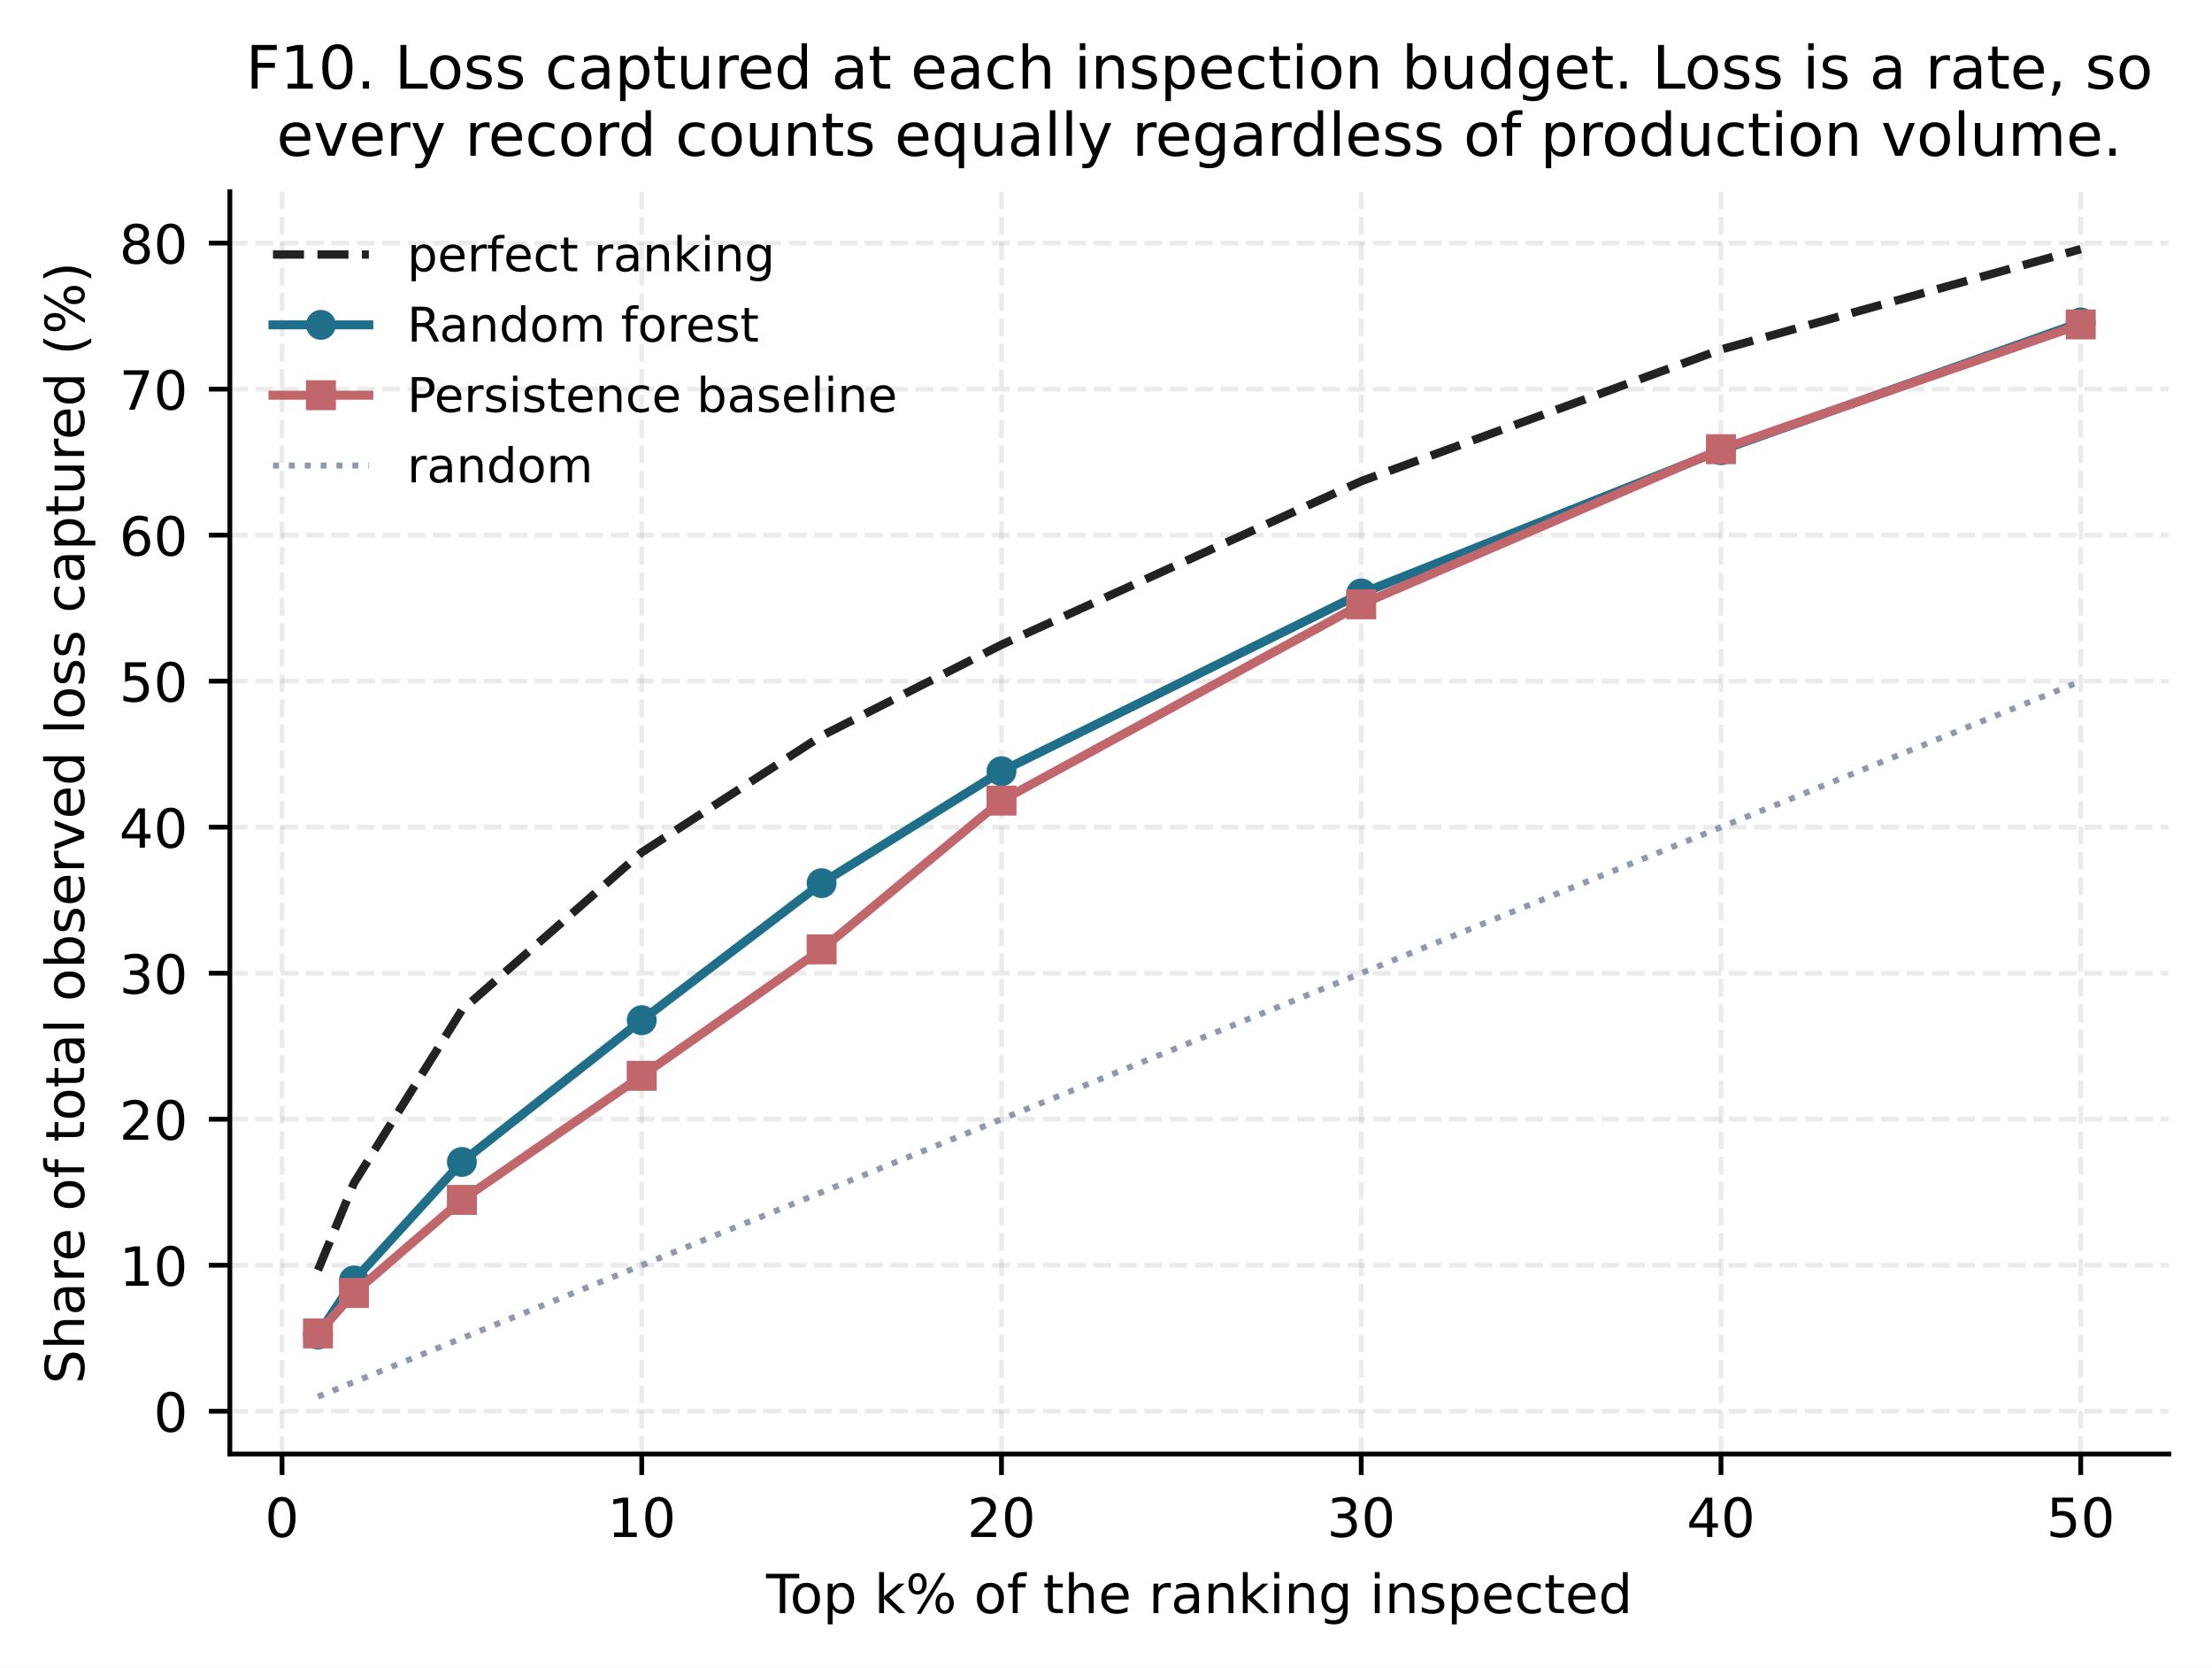
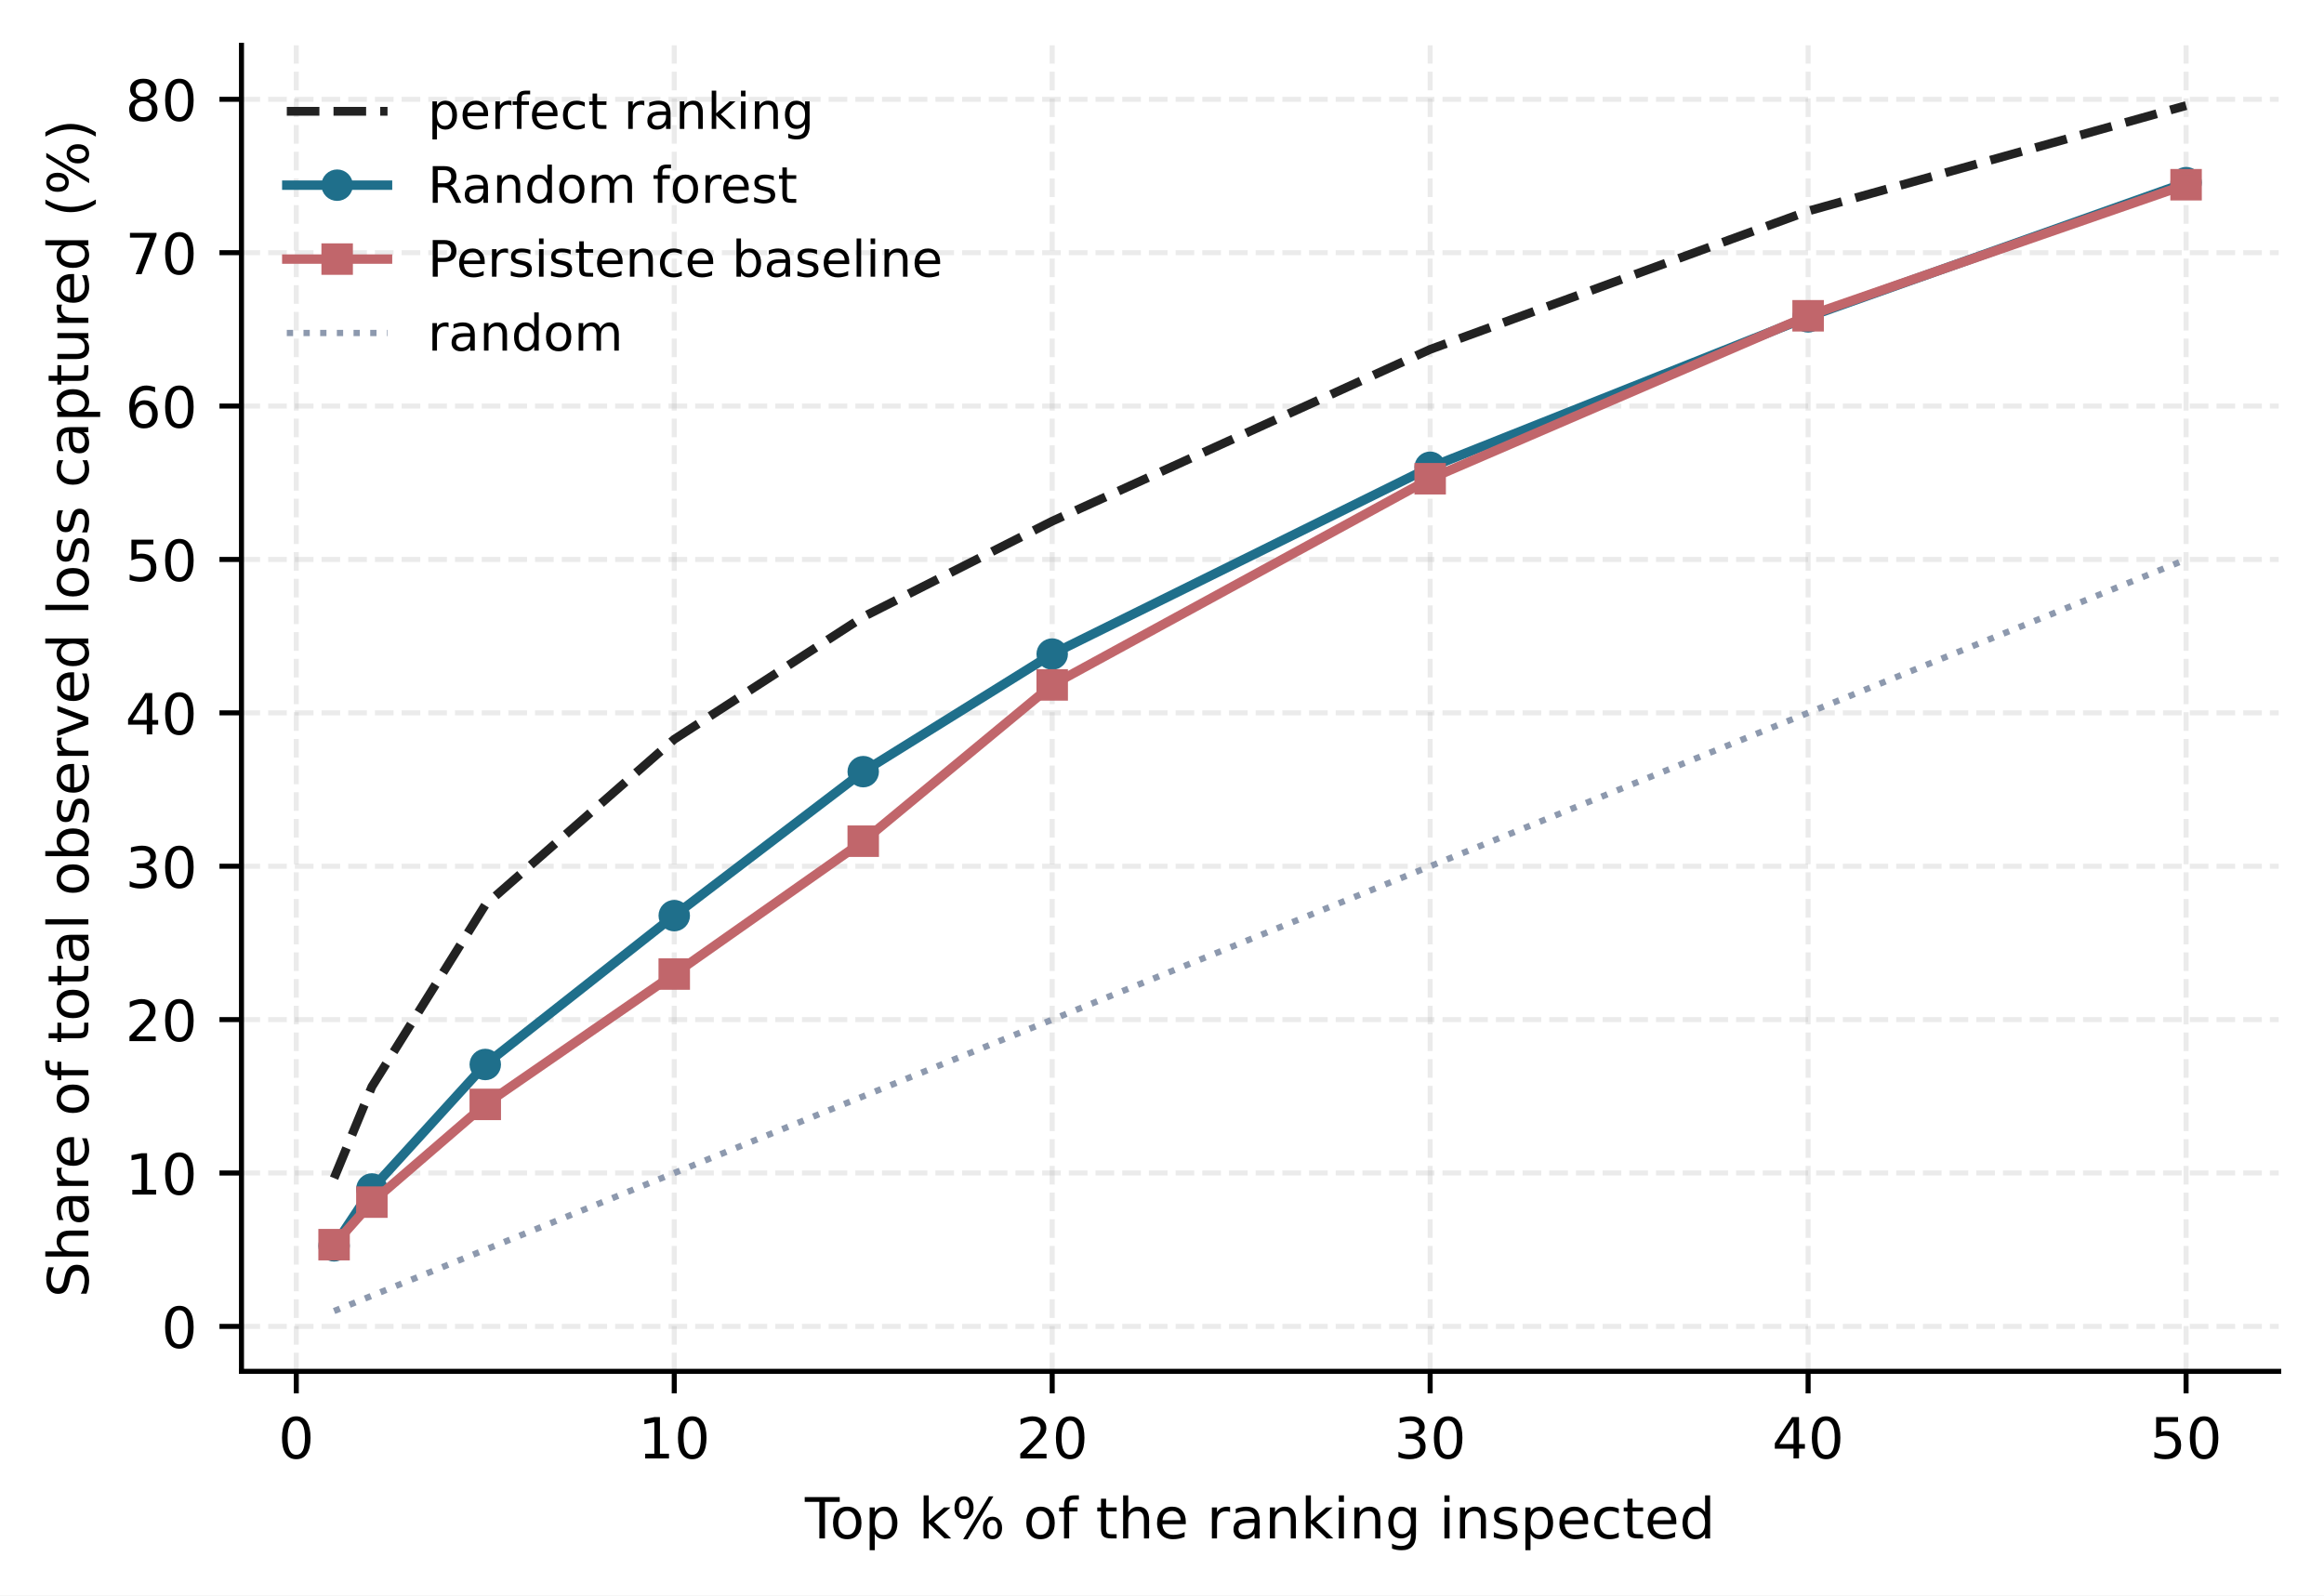
- <svg xmlns="http://www.w3.org/2000/svg" xmlns:xlink="http://www.w3.org/1999/xlink" width="369.203pt" height="278.289pt" viewBox="0 0 369.203 278.289" version="1.1">
+ <svg xmlns="http://www.w3.org/2000/svg" xmlns:xlink="http://www.w3.org/1999/xlink" width="369.203pt" height="253.493pt" viewBox="0 0 369.203 253.493" version="1.1">
  <defs>
    <style type="text/css">*{stroke-linejoin: round; stroke-linecap: butt}</style>
  </defs>
  <g id="figure_1">
    <g id="patch_1">
-       <path d="M 0 278.289  L 369.203 278.289  L 369.203 0  L 0 0  z " style="fill: #ffffff" />
+       <path d="M 0 253.493  L 369.203 253.493  L 369.203 0  L 0 0  z " style="fill: #ffffff" />
    </g>
    <g id="axes_1">
      <g id="patch_2">
-         <path d="M 38.363 242.668  L 362.003 242.668  L 362.003 31.996  L 38.363 31.996  z " style="fill: #ffffff" />
+         <path d="M 38.363 217.872  L 362.003 217.872  L 362.003 7.2  L 38.363 7.2  z " style="fill: #ffffff" />
      </g>
      <g id="matplotlib.axis_1">
        <g id="xtick_1">
          <g id="line2d_1">
-             <path d="M 47.069 242.668  L 47.069 31.996  " clip-path="url(#p9a44bd6ed5)" style="fill: none; stroke-dasharray: 2.96,1.28; stroke-dashoffset: 0; stroke: #b0b0b0; stroke-opacity: 0.25; stroke-width: 0.8" />
+             <path d="M 47.069 217.872  L 47.069 7.2  " clip-path="url(#p854a709d67)" style="fill: none; stroke-dasharray: 2.96,1.28; stroke-dashoffset: 0; stroke: #b0b0b0; stroke-opacity: 0.25; stroke-width: 0.8" />
          </g>
          <g id="line2d_2">
            <defs>
-               <path id="m249a291ce2" d="M 0 0  L 0 3.5  " style="stroke: #000000; stroke-width: 0.8" />
+               <path id="m4a646cb935" d="M 0 0  L 0 3.5  " style="stroke: #000000; stroke-width: 0.8" />
            </defs>
            <g>
-               <use xlink:href="#m249a291ce2" x="47.069" y="242.668" style="stroke: #000000; stroke-width: 0.8" />
+               <use xlink:href="#m4a646cb935" x="47.069" y="217.872" style="stroke: #000000; stroke-width: 0.8" />
            </g>
          </g>
          <g id="text_1">
-             <text style="font: 9px 'DejaVu Sans', 'Bitstream Vera Sans', 'Computer Modern Sans Serif', 'Lucida Grande', 'Verdana', 'Geneva', 'Lucid', 'Arial', 'Helvetica', 'Avant Garde', sans-serif; text-anchor: middle" x="47.069" y="256.507" transform="rotate(-0 47.06927 256.5068)">0</text>
+             <text style="font: 9px 'DejaVu Sans', 'Bitstream Vera Sans', 'Computer Modern Sans Serif', 'Lucida Grande', 'Verdana', 'Geneva', 'Lucid', 'Arial', 'Helvetica', 'Avant Garde', sans-serif; text-anchor: middle" x="47.069" y="231.711" transform="rotate(-0 47.06927 231.7106)">0</text>
          </g>
        </g>
        <g id="xtick_2">
          <g id="line2d_3">
-             <path d="M 107.114 242.668  L 107.114 31.996  " clip-path="url(#p9a44bd6ed5)" style="fill: none; stroke-dasharray: 2.96,1.28; stroke-dashoffset: 0; stroke: #b0b0b0; stroke-opacity: 0.25; stroke-width: 0.8" />
+             <path d="M 107.114 217.872  L 107.114 7.2  " clip-path="url(#p854a709d67)" style="fill: none; stroke-dasharray: 2.96,1.28; stroke-dashoffset: 0; stroke: #b0b0b0; stroke-opacity: 0.25; stroke-width: 0.8" />
          </g>
          <g id="line2d_4">
            <g>
-               <use xlink:href="#m249a291ce2" x="107.114" y="242.668" style="stroke: #000000; stroke-width: 0.8" />
+               <use xlink:href="#m4a646cb935" x="107.114" y="217.872" style="stroke: #000000; stroke-width: 0.8" />
            </g>
          </g>
          <g id="text_2">
-             <text style="font: 9px 'DejaVu Sans', 'Bitstream Vera Sans', 'Computer Modern Sans Serif', 'Lucida Grande', 'Verdana', 'Geneva', 'Lucid', 'Arial', 'Helvetica', 'Avant Garde', sans-serif; text-anchor: middle" x="107.114" y="256.507" transform="rotate(-0 107.1138 256.5068)">10</text>
+             <text style="font: 9px 'DejaVu Sans', 'Bitstream Vera Sans', 'Computer Modern Sans Serif', 'Lucida Grande', 'Verdana', 'Geneva', 'Lucid', 'Arial', 'Helvetica', 'Avant Garde', sans-serif; text-anchor: middle" x="107.114" y="231.711" transform="rotate(-0 107.1138 231.7106)">10</text>
          </g>
        </g>
        <g id="xtick_3">
          <g id="line2d_5">
-             <path d="M 167.158 242.668  L 167.158 31.996  " clip-path="url(#p9a44bd6ed5)" style="fill: none; stroke-dasharray: 2.96,1.28; stroke-dashoffset: 0; stroke: #b0b0b0; stroke-opacity: 0.25; stroke-width: 0.8" />
+             <path d="M 167.158 217.872  L 167.158 7.2  " clip-path="url(#p854a709d67)" style="fill: none; stroke-dasharray: 2.96,1.28; stroke-dashoffset: 0; stroke: #b0b0b0; stroke-opacity: 0.25; stroke-width: 0.8" />
          </g>
          <g id="line2d_6">
            <g>
-               <use xlink:href="#m249a291ce2" x="167.158" y="242.668" style="stroke: #000000; stroke-width: 0.8" />
+               <use xlink:href="#m4a646cb935" x="167.158" y="217.872" style="stroke: #000000; stroke-width: 0.8" />
            </g>
          </g>
          <g id="text_3">
-             <text style="font: 9px 'DejaVu Sans', 'Bitstream Vera Sans', 'Computer Modern Sans Serif', 'Lucida Grande', 'Verdana', 'Geneva', 'Lucid', 'Arial', 'Helvetica', 'Avant Garde', sans-serif; text-anchor: middle" x="167.158" y="256.507" transform="rotate(-0 167.1583 256.5068)">20</text>
+             <text style="font: 9px 'DejaVu Sans', 'Bitstream Vera Sans', 'Computer Modern Sans Serif', 'Lucida Grande', 'Verdana', 'Geneva', 'Lucid', 'Arial', 'Helvetica', 'Avant Garde', sans-serif; text-anchor: middle" x="167.158" y="231.711" transform="rotate(-0 167.1583 231.7106)">20</text>
          </g>
        </g>
        <g id="xtick_4">
          <g id="line2d_7">
-             <path d="M 227.203 242.668  L 227.203 31.996  " clip-path="url(#p9a44bd6ed5)" style="fill: none; stroke-dasharray: 2.96,1.28; stroke-dashoffset: 0; stroke: #b0b0b0; stroke-opacity: 0.25; stroke-width: 0.8" />
+             <path d="M 227.203 217.872  L 227.203 7.2  " clip-path="url(#p854a709d67)" style="fill: none; stroke-dasharray: 2.96,1.28; stroke-dashoffset: 0; stroke: #b0b0b0; stroke-opacity: 0.25; stroke-width: 0.8" />
          </g>
          <g id="line2d_8">
            <g>
-               <use xlink:href="#m249a291ce2" x="227.203" y="242.668" style="stroke: #000000; stroke-width: 0.8" />
+               <use xlink:href="#m4a646cb935" x="227.203" y="217.872" style="stroke: #000000; stroke-width: 0.8" />
            </g>
          </g>
          <g id="text_4">
-             <text style="font: 9px 'DejaVu Sans', 'Bitstream Vera Sans', 'Computer Modern Sans Serif', 'Lucida Grande', 'Verdana', 'Geneva', 'Lucid', 'Arial', 'Helvetica', 'Avant Garde', sans-serif; text-anchor: middle" x="227.203" y="256.507" transform="rotate(-0 227.2029 256.5068)">30</text>
+             <text style="font: 9px 'DejaVu Sans', 'Bitstream Vera Sans', 'Computer Modern Sans Serif', 'Lucida Grande', 'Verdana', 'Geneva', 'Lucid', 'Arial', 'Helvetica', 'Avant Garde', sans-serif; text-anchor: middle" x="227.203" y="231.711" transform="rotate(-0 227.2029 231.7106)">30</text>
          </g>
        </g>
        <g id="xtick_5">
          <g id="line2d_9">
-             <path d="M 287.247 242.668  L 287.247 31.996  " clip-path="url(#p9a44bd6ed5)" style="fill: none; stroke-dasharray: 2.96,1.28; stroke-dashoffset: 0; stroke: #b0b0b0; stroke-opacity: 0.25; stroke-width: 0.8" />
+             <path d="M 287.247 217.872  L 287.247 7.2  " clip-path="url(#p854a709d67)" style="fill: none; stroke-dasharray: 2.96,1.28; stroke-dashoffset: 0; stroke: #b0b0b0; stroke-opacity: 0.25; stroke-width: 0.8" />
          </g>
          <g id="line2d_10">
            <g>
-               <use xlink:href="#m249a291ce2" x="287.247" y="242.668" style="stroke: #000000; stroke-width: 0.8" />
+               <use xlink:href="#m4a646cb935" x="287.247" y="217.872" style="stroke: #000000; stroke-width: 0.8" />
            </g>
          </g>
          <g id="text_5">
-             <text style="font: 9px 'DejaVu Sans', 'Bitstream Vera Sans', 'Computer Modern Sans Serif', 'Lucida Grande', 'Verdana', 'Geneva', 'Lucid', 'Arial', 'Helvetica', 'Avant Garde', sans-serif; text-anchor: middle" x="287.247" y="256.507" transform="rotate(-0 287.2474 256.5068)">40</text>
+             <text style="font: 9px 'DejaVu Sans', 'Bitstream Vera Sans', 'Computer Modern Sans Serif', 'Lucida Grande', 'Verdana', 'Geneva', 'Lucid', 'Arial', 'Helvetica', 'Avant Garde', sans-serif; text-anchor: middle" x="287.247" y="231.711" transform="rotate(-0 287.2474 231.7106)">40</text>
          </g>
        </g>
        <g id="xtick_6">
          <g id="line2d_11">
-             <path d="M 347.292 242.668  L 347.292 31.996  " clip-path="url(#p9a44bd6ed5)" style="fill: none; stroke-dasharray: 2.96,1.28; stroke-dashoffset: 0; stroke: #b0b0b0; stroke-opacity: 0.25; stroke-width: 0.8" />
+             <path d="M 347.292 217.872  L 347.292 7.2  " clip-path="url(#p854a709d67)" style="fill: none; stroke-dasharray: 2.96,1.28; stroke-dashoffset: 0; stroke: #b0b0b0; stroke-opacity: 0.25; stroke-width: 0.8" />
          </g>
          <g id="line2d_12">
            <g>
-               <use xlink:href="#m249a291ce2" x="347.292" y="242.668" style="stroke: #000000; stroke-width: 0.8" />
+               <use xlink:href="#m4a646cb935" x="347.292" y="217.872" style="stroke: #000000; stroke-width: 0.8" />
            </g>
          </g>
          <g id="text_6">
-             <text style="font: 9px 'DejaVu Sans', 'Bitstream Vera Sans', 'Computer Modern Sans Serif', 'Lucida Grande', 'Verdana', 'Geneva', 'Lucid', 'Arial', 'Helvetica', 'Avant Garde', sans-serif; text-anchor: middle" x="347.292" y="256.507" transform="rotate(-0 347.2919 256.5068)">50</text>
+             <text style="font: 9px 'DejaVu Sans', 'Bitstream Vera Sans', 'Computer Modern Sans Serif', 'Lucida Grande', 'Verdana', 'Geneva', 'Lucid', 'Arial', 'Helvetica', 'Avant Garde', sans-serif; text-anchor: middle" x="347.292" y="231.711" transform="rotate(-0 347.2919 231.7106)">50</text>
          </g>
        </g>
        <g id="text_7">
-           <text style="font: 9px 'DejaVu Sans', 'Bitstream Vera Sans', 'Computer Modern Sans Serif', 'Lucida Grande', 'Verdana', 'Geneva', 'Lucid', 'Arial', 'Helvetica', 'Avant Garde', sans-serif; text-anchor: middle" x="200.183" y="269.217" transform="rotate(-0 200.1828 269.2172)">Top k% of the ranking inspected</text>
+           <text style="font: 9px 'DejaVu Sans', 'Bitstream Vera Sans', 'Computer Modern Sans Serif', 'Lucida Grande', 'Verdana', 'Geneva', 'Lucid', 'Arial', 'Helvetica', 'Avant Garde', sans-serif; text-anchor: middle" x="200.183" y="244.421" transform="rotate(-0 200.1828 244.4209)">Top k% of the ranking inspected</text>
        </g>
      </g>
      <g id="matplotlib.axis_2">
        <g id="ytick_1">
          <g id="line2d_13">
-             <path d="M 38.363 235.529  L 362.003 235.529  " clip-path="url(#p9a44bd6ed5)" style="fill: none; stroke-dasharray: 2.96,1.28; stroke-dashoffset: 0; stroke: #b0b0b0; stroke-opacity: 0.25; stroke-width: 0.8" />
+             <path d="M 38.363 210.733  L 362.003 210.733  " clip-path="url(#p854a709d67)" style="fill: none; stroke-dasharray: 2.96,1.28; stroke-dashoffset: 0; stroke: #b0b0b0; stroke-opacity: 0.25; stroke-width: 0.8" />
          </g>
          <g id="line2d_14">
            <defs>
-               <path id="me1292067c4" d="M 0 0  L -3.5 0  " style="stroke: #000000; stroke-width: 0.8" />
+               <path id="m83c215c038" d="M 0 0  L -3.5 0  " style="stroke: #000000; stroke-width: 0.8" />
            </defs>
            <g>
-               <use xlink:href="#me1292067c4" x="38.363" y="235.529" style="stroke: #000000; stroke-width: 0.8" />
+               <use xlink:href="#m83c215c038" x="38.363" y="210.733" style="stroke: #000000; stroke-width: 0.8" />
            </g>
          </g>
          <g id="text_8">
-             <text style="font: 9px 'DejaVu Sans', 'Bitstream Vera Sans', 'Computer Modern Sans Serif', 'Lucida Grande', 'Verdana', 'Geneva', 'Lucid', 'Arial', 'Helvetica', 'Avant Garde', sans-serif; text-anchor: end" x="31.363" y="238.948" transform="rotate(-0 31.36281 238.9485)">0</text>
+             <text style="font: 9px 'DejaVu Sans', 'Bitstream Vera Sans', 'Computer Modern Sans Serif', 'Lucida Grande', 'Verdana', 'Geneva', 'Lucid', 'Arial', 'Helvetica', 'Avant Garde', sans-serif; text-anchor: end" x="31.363" y="214.152" transform="rotate(-0 31.36281 214.1522)">0</text>
          </g>
        </g>
        <g id="ytick_2">
          <g id="line2d_15">
-             <path d="M 38.363 211.16  L 362.003 211.16  " clip-path="url(#p9a44bd6ed5)" style="fill: none; stroke-dasharray: 2.96,1.28; stroke-dashoffset: 0; stroke: #b0b0b0; stroke-opacity: 0.25; stroke-width: 0.8" />
+             <path d="M 38.363 186.363  L 362.003 186.363  " clip-path="url(#p854a709d67)" style="fill: none; stroke-dasharray: 2.96,1.28; stroke-dashoffset: 0; stroke: #b0b0b0; stroke-opacity: 0.25; stroke-width: 0.8" />
          </g>
          <g id="line2d_16">
            <g>
-               <use xlink:href="#me1292067c4" x="38.363" y="211.16" style="stroke: #000000; stroke-width: 0.8" />
+               <use xlink:href="#m83c215c038" x="38.363" y="186.363" style="stroke: #000000; stroke-width: 0.8" />
            </g>
          </g>
          <g id="text_9">
-             <text style="font: 9px 'DejaVu Sans', 'Bitstream Vera Sans', 'Computer Modern Sans Serif', 'Lucida Grande', 'Verdana', 'Geneva', 'Lucid', 'Arial', 'Helvetica', 'Avant Garde', sans-serif; text-anchor: end" x="31.363" y="214.579" transform="rotate(-0 31.36281 214.579)">10</text>
+             <text style="font: 9px 'DejaVu Sans', 'Bitstream Vera Sans', 'Computer Modern Sans Serif', 'Lucida Grande', 'Verdana', 'Geneva', 'Lucid', 'Arial', 'Helvetica', 'Avant Garde', sans-serif; text-anchor: end" x="31.363" y="189.783" transform="rotate(-0 31.36281 189.7827)">10</text>
          </g>
        </g>
        <g id="ytick_3">
          <g id="line2d_17">
-             <path d="M 38.363 186.79  L 362.003 186.79  " clip-path="url(#p9a44bd6ed5)" style="fill: none; stroke-dasharray: 2.96,1.28; stroke-dashoffset: 0; stroke: #b0b0b0; stroke-opacity: 0.25; stroke-width: 0.8" />
+             <path d="M 38.363 161.994  L 362.003 161.994  " clip-path="url(#p854a709d67)" style="fill: none; stroke-dasharray: 2.96,1.28; stroke-dashoffset: 0; stroke: #b0b0b0; stroke-opacity: 0.25; stroke-width: 0.8" />
          </g>
          <g id="line2d_18">
            <g>
-               <use xlink:href="#me1292067c4" x="38.363" y="186.79" style="stroke: #000000; stroke-width: 0.8" />
+               <use xlink:href="#m83c215c038" x="38.363" y="161.994" style="stroke: #000000; stroke-width: 0.8" />
            </g>
          </g>
          <g id="text_10">
-             <text style="font: 9px 'DejaVu Sans', 'Bitstream Vera Sans', 'Computer Modern Sans Serif', 'Lucida Grande', 'Verdana', 'Geneva', 'Lucid', 'Arial', 'Helvetica', 'Avant Garde', sans-serif; text-anchor: end" x="31.363" y="190.209" transform="rotate(-0 31.36281 190.2095)">20</text>
+             <text style="font: 9px 'DejaVu Sans', 'Bitstream Vera Sans', 'Computer Modern Sans Serif', 'Lucida Grande', 'Verdana', 'Geneva', 'Lucid', 'Arial', 'Helvetica', 'Avant Garde', sans-serif; text-anchor: end" x="31.363" y="165.413" transform="rotate(-0 31.36281 165.4132)">20</text>
          </g>
        </g>
        <g id="ytick_4">
          <g id="line2d_19">
-             <path d="M 38.363 162.421  L 362.003 162.421  " clip-path="url(#p9a44bd6ed5)" style="fill: none; stroke-dasharray: 2.96,1.28; stroke-dashoffset: 0; stroke: #b0b0b0; stroke-opacity: 0.25; stroke-width: 0.8" />
+             <path d="M 38.363 137.624  L 362.003 137.624  " clip-path="url(#p854a709d67)" style="fill: none; stroke-dasharray: 2.96,1.28; stroke-dashoffset: 0; stroke: #b0b0b0; stroke-opacity: 0.25; stroke-width: 0.8" />
          </g>
          <g id="line2d_20">
            <g>
-               <use xlink:href="#me1292067c4" x="38.363" y="162.421" style="stroke: #000000; stroke-width: 0.8" />
+               <use xlink:href="#m83c215c038" x="38.363" y="137.624" style="stroke: #000000; stroke-width: 0.8" />
            </g>
          </g>
          <g id="text_11">
-             <text style="font: 9px 'DejaVu Sans', 'Bitstream Vera Sans', 'Computer Modern Sans Serif', 'Lucida Grande', 'Verdana', 'Geneva', 'Lucid', 'Arial', 'Helvetica', 'Avant Garde', sans-serif; text-anchor: end" x="31.363" y="165.84" transform="rotate(-0 31.36281 165.84)">30</text>
+             <text style="font: 9px 'DejaVu Sans', 'Bitstream Vera Sans', 'Computer Modern Sans Serif', 'Lucida Grande', 'Verdana', 'Geneva', 'Lucid', 'Arial', 'Helvetica', 'Avant Garde', sans-serif; text-anchor: end" x="31.363" y="141.044" transform="rotate(-0 31.36281 141.0437)">30</text>
          </g>
        </g>
        <g id="ytick_5">
          <g id="line2d_21">
-             <path d="M 38.363 138.051  L 362.003 138.051  " clip-path="url(#p9a44bd6ed5)" style="fill: none; stroke-dasharray: 2.96,1.28; stroke-dashoffset: 0; stroke: #b0b0b0; stroke-opacity: 0.25; stroke-width: 0.8" />
+             <path d="M 38.363 113.255  L 362.003 113.255  " clip-path="url(#p854a709d67)" style="fill: none; stroke-dasharray: 2.96,1.28; stroke-dashoffset: 0; stroke: #b0b0b0; stroke-opacity: 0.25; stroke-width: 0.8" />
          </g>
          <g id="line2d_22">
            <g>
-               <use xlink:href="#me1292067c4" x="38.363" y="138.051" style="stroke: #000000; stroke-width: 0.8" />
+               <use xlink:href="#m83c215c038" x="38.363" y="113.255" style="stroke: #000000; stroke-width: 0.8" />
            </g>
          </g>
          <g id="text_12">
-             <text style="font: 9px 'DejaVu Sans', 'Bitstream Vera Sans', 'Computer Modern Sans Serif', 'Lucida Grande', 'Verdana', 'Geneva', 'Lucid', 'Arial', 'Helvetica', 'Avant Garde', sans-serif; text-anchor: end" x="31.363" y="141.47" transform="rotate(-0 31.36281 141.4704)">40</text>
+             <text style="font: 9px 'DejaVu Sans', 'Bitstream Vera Sans', 'Computer Modern Sans Serif', 'Lucida Grande', 'Verdana', 'Geneva', 'Lucid', 'Arial', 'Helvetica', 'Avant Garde', sans-serif; text-anchor: end" x="31.363" y="116.674" transform="rotate(-0 31.36281 116.6742)">40</text>
          </g>
        </g>
        <g id="ytick_6">
          <g id="line2d_23">
-             <path d="M 38.363 113.682  L 362.003 113.682  " clip-path="url(#p9a44bd6ed5)" style="fill: none; stroke-dasharray: 2.96,1.28; stroke-dashoffset: 0; stroke: #b0b0b0; stroke-opacity: 0.25; stroke-width: 0.8" />
+             <path d="M 38.363 88.885  L 362.003 88.885  " clip-path="url(#p854a709d67)" style="fill: none; stroke-dasharray: 2.96,1.28; stroke-dashoffset: 0; stroke: #b0b0b0; stroke-opacity: 0.25; stroke-width: 0.8" />
          </g>
          <g id="line2d_24">
            <g>
-               <use xlink:href="#me1292067c4" x="38.363" y="113.682" style="stroke: #000000; stroke-width: 0.8" />
+               <use xlink:href="#m83c215c038" x="38.363" y="88.885" style="stroke: #000000; stroke-width: 0.8" />
            </g>
          </g>
          <g id="text_13">
-             <text style="font: 9px 'DejaVu Sans', 'Bitstream Vera Sans', 'Computer Modern Sans Serif', 'Lucida Grande', 'Verdana', 'Geneva', 'Lucid', 'Arial', 'Helvetica', 'Avant Garde', sans-serif; text-anchor: end" x="31.363" y="117.101" transform="rotate(-0 31.36281 117.1009)">50</text>
+             <text style="font: 9px 'DejaVu Sans', 'Bitstream Vera Sans', 'Computer Modern Sans Serif', 'Lucida Grande', 'Verdana', 'Geneva', 'Lucid', 'Arial', 'Helvetica', 'Avant Garde', sans-serif; text-anchor: end" x="31.363" y="92.305" transform="rotate(-0 31.36281 92.30469)">50</text>
          </g>
        </g>
        <g id="ytick_7">
          <g id="line2d_25">
-             <path d="M 38.363 89.312  L 362.003 89.312  " clip-path="url(#p9a44bd6ed5)" style="fill: none; stroke-dasharray: 2.96,1.28; stroke-dashoffset: 0; stroke: #b0b0b0; stroke-opacity: 0.25; stroke-width: 0.8" />
+             <path d="M 38.363 64.516  L 362.003 64.516  " clip-path="url(#p854a709d67)" style="fill: none; stroke-dasharray: 2.96,1.28; stroke-dashoffset: 0; stroke: #b0b0b0; stroke-opacity: 0.25; stroke-width: 0.8" />
          </g>
          <g id="line2d_26">
            <g>
-               <use xlink:href="#me1292067c4" x="38.363" y="89.312" style="stroke: #000000; stroke-width: 0.8" />
+               <use xlink:href="#m83c215c038" x="38.363" y="64.516" style="stroke: #000000; stroke-width: 0.8" />
            </g>
          </g>
          <g id="text_14">
-             <text style="font: 9px 'DejaVu Sans', 'Bitstream Vera Sans', 'Computer Modern Sans Serif', 'Lucida Grande', 'Verdana', 'Geneva', 'Lucid', 'Arial', 'Helvetica', 'Avant Garde', sans-serif; text-anchor: end" x="31.363" y="92.731" transform="rotate(-0 31.36281 92.73142)">60</text>
+             <text style="font: 9px 'DejaVu Sans', 'Bitstream Vera Sans', 'Computer Modern Sans Serif', 'Lucida Grande', 'Verdana', 'Geneva', 'Lucid', 'Arial', 'Helvetica', 'Avant Garde', sans-serif; text-anchor: end" x="31.363" y="67.935" transform="rotate(-0 31.36281 67.93517)">60</text>
          </g>
        </g>
        <g id="ytick_8">
          <g id="line2d_27">
-             <path d="M 38.363 64.943  L 362.003 64.943  " clip-path="url(#p9a44bd6ed5)" style="fill: none; stroke-dasharray: 2.96,1.28; stroke-dashoffset: 0; stroke: #b0b0b0; stroke-opacity: 0.25; stroke-width: 0.8" />
+             <path d="M 38.363 40.146  L 362.003 40.146  " clip-path="url(#p854a709d67)" style="fill: none; stroke-dasharray: 2.96,1.28; stroke-dashoffset: 0; stroke: #b0b0b0; stroke-opacity: 0.25; stroke-width: 0.8" />
          </g>
          <g id="line2d_28">
            <g>
-               <use xlink:href="#me1292067c4" x="38.363" y="64.943" style="stroke: #000000; stroke-width: 0.8" />
+               <use xlink:href="#m83c215c038" x="38.363" y="40.146" style="stroke: #000000; stroke-width: 0.8" />
            </g>
          </g>
          <g id="text_15">
-             <text style="font: 9px 'DejaVu Sans', 'Bitstream Vera Sans', 'Computer Modern Sans Serif', 'Lucida Grande', 'Verdana', 'Geneva', 'Lucid', 'Arial', 'Helvetica', 'Avant Garde', sans-serif; text-anchor: end" x="31.363" y="68.362" transform="rotate(-0 31.36281 68.36191)">70</text>
+             <text style="font: 9px 'DejaVu Sans', 'Bitstream Vera Sans', 'Computer Modern Sans Serif', 'Lucida Grande', 'Verdana', 'Geneva', 'Lucid', 'Arial', 'Helvetica', 'Avant Garde', sans-serif; text-anchor: end" x="31.363" y="43.566" transform="rotate(-0 31.36281 43.56566)">70</text>
          </g>
        </g>
        <g id="ytick_9">
          <g id="line2d_29">
-             <path d="M 38.363 40.573  L 362.003 40.573  " clip-path="url(#p9a44bd6ed5)" style="fill: none; stroke-dasharray: 2.96,1.28; stroke-dashoffset: 0; stroke: #b0b0b0; stroke-opacity: 0.25; stroke-width: 0.8" />
+             <path d="M 38.363 15.777  L 362.003 15.777  " clip-path="url(#p854a709d67)" style="fill: none; stroke-dasharray: 2.96,1.28; stroke-dashoffset: 0; stroke: #b0b0b0; stroke-opacity: 0.25; stroke-width: 0.8" />
          </g>
          <g id="line2d_30">
            <g>
-               <use xlink:href="#me1292067c4" x="38.363" y="40.573" style="stroke: #000000; stroke-width: 0.8" />
+               <use xlink:href="#m83c215c038" x="38.363" y="15.777" style="stroke: #000000; stroke-width: 0.8" />
            </g>
          </g>
          <g id="text_16">
-             <text style="font: 9px 'DejaVu Sans', 'Bitstream Vera Sans', 'Computer Modern Sans Serif', 'Lucida Grande', 'Verdana', 'Geneva', 'Lucid', 'Arial', 'Helvetica', 'Avant Garde', sans-serif; text-anchor: end" x="31.363" y="43.992" transform="rotate(-0 31.36281 43.9924)">80</text>
+             <text style="font: 9px 'DejaVu Sans', 'Bitstream Vera Sans', 'Computer Modern Sans Serif', 'Lucida Grande', 'Verdana', 'Geneva', 'Lucid', 'Arial', 'Helvetica', 'Avant Garde', sans-serif; text-anchor: end" x="31.363" y="19.196" transform="rotate(-0 31.36281 19.19615)">80</text>
          </g>
        </g>
        <g id="text_17">
-           <text style="font: 9px 'DejaVu Sans', 'Bitstream Vera Sans', 'Computer Modern Sans Serif', 'Lucida Grande', 'Verdana', 'Geneva', 'Lucid', 'Arial', 'Helvetica', 'Avant Garde', sans-serif; text-anchor: middle" x="14.039" y="137.332" transform="rotate(-90 14.03859 137.3322)">Share of total observed loss captured (%)</text>
+           <text style="font: 9px 'DejaVu Sans', 'Bitstream Vera Sans', 'Computer Modern Sans Serif', 'Lucida Grande', 'Verdana', 'Geneva', 'Lucid', 'Arial', 'Helvetica', 'Avant Garde', sans-serif; text-anchor: middle" x="14.039" y="112.536" transform="rotate(-90 14.03859 112.536)">Share of total observed loss captured (%)</text>
        </g>
      </g>
      <g id="line2d_31">
-         <path d="M 53.074 211.979  L 59.078 197.445  L 77.092 168.572  L 107.114 142.252  L 137.136 122.806  L 167.158 107.601  L 227.203 80.308  L 287.247 58.329  L 347.292 41.572  " clip-path="url(#p9a44bd6ed5)" style="fill: none; stroke-dasharray: 5.18,2.24; stroke-dashoffset: 0; stroke: #222222; stroke-width: 1.4" />
+         <path d="M 53.074 187.182  L 59.078 172.648  L 77.092 143.775  L 107.114 117.456  L 137.136 98.009  L 167.158 82.805  L 227.203 55.511  L 287.247 33.532  L 347.292 16.776  " clip-path="url(#p854a709d67)" style="fill: none; stroke-dasharray: 5.18,2.24; stroke-dashoffset: 0; stroke: #222222; stroke-width: 1.4" />
      </g>
      <g id="line2d_32">
-         <path d="M 53.074 222.733  L 59.078 213.692  L 77.092 193.921  L 107.114 170.27  L 137.136 147.394  L 167.158 128.713  L 227.203 99.036  L 287.247 75.141  L 347.292 53.815  " clip-path="url(#p9a44bd6ed5)" style="fill: none; stroke: #1f6f8b; stroke-width: 1.5; stroke-linecap: square" />
+         <path d="M 53.074 197.937  L 59.078 188.895  L 77.092 169.124  L 107.114 145.474  L 137.136 122.598  L 167.158 103.917  L 227.203 74.239  L 287.247 50.345  L 347.292 29.019  " clip-path="url(#p854a709d67)" style="fill: none; stroke: #1f6f8b; stroke-width: 1.5; stroke-linecap: square" />
        <defs>
-           <path id="mdf3441f916" d="M 0 2  C 0.53 2 1.039 1.789 1.414 1.414  C 1.789 1.039 2 0.53 2 0  C 2 -0.53 1.789 -1.039 1.414 -1.414  C 1.039 -1.789 0.53 -2 0 -2  C -0.53 -2 -1.039 -1.789 -1.414 -1.414  C -1.789 -1.039 -2 -0.53 -2 0  C -2 0.53 -1.789 1.039 -1.414 1.414  C -1.039 1.789 -0.53 2 0 2  z " style="stroke: #1f6f8b" />
+           <path id="mffb4fdef9c" d="M 0 2  C 0.53 2 1.039 1.789 1.414 1.414  C 1.789 1.039 2 0.53 2 0  C 2 -0.53 1.789 -1.039 1.414 -1.414  C 1.039 -1.789 0.53 -2 0 -2  C -0.53 -2 -1.039 -1.789 -1.414 -1.414  C -1.789 -1.039 -2 -0.53 -2 0  C -2 0.53 -1.789 1.039 -1.414 1.414  C -1.039 1.789 -0.53 2 0 2  z " style="stroke: #1f6f8b" />
        </defs>
-         <g clip-path="url(#p9a44bd6ed5)">
-           <use xlink:href="#mdf3441f916" x="53.074" y="222.733" style="fill: #1f6f8b; stroke: #1f6f8b" />
-           <use xlink:href="#mdf3441f916" x="59.078" y="213.692" style="fill: #1f6f8b; stroke: #1f6f8b" />
-           <use xlink:href="#mdf3441f916" x="77.092" y="193.921" style="fill: #1f6f8b; stroke: #1f6f8b" />
-           <use xlink:href="#mdf3441f916" x="107.114" y="170.27" style="fill: #1f6f8b; stroke: #1f6f8b" />
-           <use xlink:href="#mdf3441f916" x="137.136" y="147.394" style="fill: #1f6f8b; stroke: #1f6f8b" />
-           <use xlink:href="#mdf3441f916" x="167.158" y="128.713" style="fill: #1f6f8b; stroke: #1f6f8b" />
-           <use xlink:href="#mdf3441f916" x="227.203" y="99.036" style="fill: #1f6f8b; stroke: #1f6f8b" />
-           <use xlink:href="#mdf3441f916" x="287.247" y="75.141" style="fill: #1f6f8b; stroke: #1f6f8b" />
-           <use xlink:href="#mdf3441f916" x="347.292" y="53.815" style="fill: #1f6f8b; stroke: #1f6f8b" />
+         <g clip-path="url(#p854a709d67)">
+           <use xlink:href="#mffb4fdef9c" x="53.074" y="197.937" style="fill: #1f6f8b; stroke: #1f6f8b" />
+           <use xlink:href="#mffb4fdef9c" x="59.078" y="188.895" style="fill: #1f6f8b; stroke: #1f6f8b" />
+           <use xlink:href="#mffb4fdef9c" x="77.092" y="169.124" style="fill: #1f6f8b; stroke: #1f6f8b" />
+           <use xlink:href="#mffb4fdef9c" x="107.114" y="145.474" style="fill: #1f6f8b; stroke: #1f6f8b" />
+           <use xlink:href="#mffb4fdef9c" x="137.136" y="122.598" style="fill: #1f6f8b; stroke: #1f6f8b" />
+           <use xlink:href="#mffb4fdef9c" x="167.158" y="103.917" style="fill: #1f6f8b; stroke: #1f6f8b" />
+           <use xlink:href="#mffb4fdef9c" x="227.203" y="74.239" style="fill: #1f6f8b; stroke: #1f6f8b" />
+           <use xlink:href="#mffb4fdef9c" x="287.247" y="50.345" style="fill: #1f6f8b; stroke: #1f6f8b" />
+           <use xlink:href="#mffb4fdef9c" x="347.292" y="29.019" style="fill: #1f6f8b; stroke: #1f6f8b" />
        </g>
      </g>
      <g id="line2d_33">
-         <path d="M 53.074 222.545  L 59.078 215.787  L 77.092 200.259  L 107.114 179.55  L 137.136 158.444  L 167.158 133.613  L 227.203 100.856  L 287.247 74.968  L 347.292 54.144  " clip-path="url(#p9a44bd6ed5)" style="fill: none; stroke: #c1666b; stroke-width: 1.5; stroke-linecap: square" />
+         <path d="M 53.074 197.749  L 59.078 190.991  L 77.092 175.463  L 107.114 154.754  L 137.136 133.647  L 167.158 108.817  L 227.203 76.06  L 287.247 50.172  L 347.292 29.348  " clip-path="url(#p854a709d67)" style="fill: none; stroke: #c1666b; stroke-width: 1.5; stroke-linecap: square" />
        <defs>
-           <path id="mf4a58763f7" d="M -2 2  L 2 2  L 2 -2  L -2 -2  z " style="stroke: #c1666b; stroke-linejoin: miter" />
+           <path id="m681b20ad90" d="M -2 2  L 2 2  L 2 -2  L -2 -2  z " style="stroke: #c1666b; stroke-linejoin: miter" />
        </defs>
-         <g clip-path="url(#p9a44bd6ed5)">
-           <use xlink:href="#mf4a58763f7" x="53.074" y="222.545" style="fill: #c1666b; stroke: #c1666b; stroke-linejoin: miter" />
-           <use xlink:href="#mf4a58763f7" x="59.078" y="215.787" style="fill: #c1666b; stroke: #c1666b; stroke-linejoin: miter" />
-           <use xlink:href="#mf4a58763f7" x="77.092" y="200.259" style="fill: #c1666b; stroke: #c1666b; stroke-linejoin: miter" />
-           <use xlink:href="#mf4a58763f7" x="107.114" y="179.55" style="fill: #c1666b; stroke: #c1666b; stroke-linejoin: miter" />
-           <use xlink:href="#mf4a58763f7" x="137.136" y="158.444" style="fill: #c1666b; stroke: #c1666b; stroke-linejoin: miter" />
-           <use xlink:href="#mf4a58763f7" x="167.158" y="133.613" style="fill: #c1666b; stroke: #c1666b; stroke-linejoin: miter" />
-           <use xlink:href="#mf4a58763f7" x="227.203" y="100.856" style="fill: #c1666b; stroke: #c1666b; stroke-linejoin: miter" />
-           <use xlink:href="#mf4a58763f7" x="287.247" y="74.968" style="fill: #c1666b; stroke: #c1666b; stroke-linejoin: miter" />
-           <use xlink:href="#mf4a58763f7" x="347.292" y="54.144" style="fill: #c1666b; stroke: #c1666b; stroke-linejoin: miter" />
+         <g clip-path="url(#p854a709d67)">
+           <use xlink:href="#m681b20ad90" x="53.074" y="197.749" style="fill: #c1666b; stroke: #c1666b; stroke-linejoin: miter" />
+           <use xlink:href="#m681b20ad90" x="59.078" y="190.991" style="fill: #c1666b; stroke: #c1666b; stroke-linejoin: miter" />
+           <use xlink:href="#m681b20ad90" x="77.092" y="175.463" style="fill: #c1666b; stroke: #c1666b; stroke-linejoin: miter" />
+           <use xlink:href="#m681b20ad90" x="107.114" y="154.754" style="fill: #c1666b; stroke: #c1666b; stroke-linejoin: miter" />
+           <use xlink:href="#m681b20ad90" x="137.136" y="133.647" style="fill: #c1666b; stroke: #c1666b; stroke-linejoin: miter" />
+           <use xlink:href="#m681b20ad90" x="167.158" y="108.817" style="fill: #c1666b; stroke: #c1666b; stroke-linejoin: miter" />
+           <use xlink:href="#m681b20ad90" x="227.203" y="76.06" style="fill: #c1666b; stroke: #c1666b; stroke-linejoin: miter" />
+           <use xlink:href="#m681b20ad90" x="287.247" y="50.172" style="fill: #c1666b; stroke: #c1666b; stroke-linejoin: miter" />
+           <use xlink:href="#m681b20ad90" x="347.292" y="29.348" style="fill: #c1666b; stroke: #c1666b; stroke-linejoin: miter" />
        </g>
      </g>
      <g id="line2d_34">
-         <path d="M 53.074 233.092  L 59.078 230.655  L 77.092 223.344  L 107.114 211.16  L 137.136 198.975  L 167.158 186.79  L 227.203 162.421  L 287.247 138.051  L 347.292 113.682  " clip-path="url(#p9a44bd6ed5)" style="fill: none; stroke-dasharray: 1,1.65; stroke-dashoffset: 0; stroke: #8d99ae" />
+         <path d="M 53.074 208.296  L 59.078 205.859  L 77.092 198.548  L 107.114 186.363  L 137.136 174.179  L 167.158 161.994  L 227.203 137.624  L 287.247 113.255  L 347.292 88.885  " clip-path="url(#p854a709d67)" style="fill: none; stroke-dasharray: 1,1.65; stroke-dashoffset: 0; stroke: #8d99ae" />
      </g>
      <g id="patch_3">
-         <path d="M 38.363 242.668  L 38.363 31.996  " style="fill: none; stroke: #000000; stroke-width: 0.8; stroke-linejoin: miter; stroke-linecap: square" />
+         <path d="M 38.363 217.872  L 38.363 7.2  " style="fill: none; stroke: #000000; stroke-width: 0.8; stroke-linejoin: miter; stroke-linecap: square" />
      </g>
      <g id="patch_4">
-         <path d="M 38.363 242.668  L 362.003 242.668  " style="fill: none; stroke: #000000; stroke-width: 0.8; stroke-linejoin: miter; stroke-linecap: square" />
-       </g>
-       <g id="text_18">
-         <text style="font: 10px 'DejaVu Sans', 'Bitstream Vera Sans', 'Computer Modern Sans Serif', 'Lucida Grande', 'Verdana', 'Geneva', 'Lucid', 'Arial', 'Helvetica', 'Avant Garde', sans-serif" transform="translate(41.02422 14.79844)">F10. Loss captured at each inspection budget. Loss is a rate, so</text>
-         <text style="font: 10px 'DejaVu Sans', 'Bitstream Vera Sans', 'Computer Modern Sans Serif', 'Lucida Grande', 'Verdana', 'Geneva', 'Lucid', 'Arial', 'Helvetica', 'Avant Garde', sans-serif" transform="translate(46.17656 25.99625)">every record counts equally regardless of production volume.</text>
+         <path d="M 38.363 217.872  L 362.003 217.872  " style="fill: none; stroke: #000000; stroke-width: 0.8; stroke-linejoin: miter; stroke-linecap: square" />
      </g>
      <g id="legend_1">
        <g id="line2d_35">
-           <path d="M 45.563 42.475  L 53.563 42.475  L 61.563 42.475  " style="fill: none; stroke-dasharray: 5.18,2.24; stroke-dashoffset: 0; stroke: #222222; stroke-width: 1.4" />
+           <path d="M 45.563 17.679  L 53.563 17.679  L 61.563 17.679  " style="fill: none; stroke-dasharray: 5.18,2.24; stroke-dashoffset: 0; stroke: #222222; stroke-width: 1.4" />
+         </g>
+         <g id="text_18">
+           <text style="font: 8px 'DejaVu Sans', 'Bitstream Vera Sans', 'Computer Modern Sans Serif', 'Lucida Grande', 'Verdana', 'Geneva', 'Lucid', 'Arial', 'Helvetica', 'Avant Garde', sans-serif; text-anchor: start" x="67.963" y="20.479" transform="rotate(-0 67.96281 20.47875)">perfect ranking</text>
+         </g>
+         <g id="line2d_36">
+           <path d="M 45.563 29.421  L 53.563 29.421  L 61.563 29.421  " style="fill: none; stroke: #1f6f8b; stroke-width: 1.5; stroke-linecap: square" />
+           <g>
+             <use xlink:href="#mffb4fdef9c" x="53.563" y="29.421" style="fill: #1f6f8b; stroke: #1f6f8b" />
+           </g>
        </g>
        <g id="text_19">
-           <text style="font: 8px 'DejaVu Sans', 'Bitstream Vera Sans', 'Computer Modern Sans Serif', 'Lucida Grande', 'Verdana', 'Geneva', 'Lucid', 'Arial', 'Helvetica', 'Avant Garde', sans-serif; text-anchor: start" x="67.963" y="45.275" transform="rotate(-0 67.96281 45.275)">perfect ranking</text>
-         </g>
-         <g id="line2d_36">
-           <path d="M 45.563 54.218  L 53.563 54.218  L 61.563 54.218  " style="fill: none; stroke: #1f6f8b; stroke-width: 1.5; stroke-linecap: square" />
+           <text style="font: 8px 'DejaVu Sans', 'Bitstream Vera Sans', 'Computer Modern Sans Serif', 'Lucida Grande', 'Verdana', 'Geneva', 'Lucid', 'Arial', 'Helvetica', 'Avant Garde', sans-serif; text-anchor: start" x="67.963" y="32.221" transform="rotate(-0 67.96281 32.22125)">Random forest</text>
+         </g>
+         <g id="line2d_37">
+           <path d="M 45.563 41.164  L 53.563 41.164  L 61.563 41.164  " style="fill: none; stroke: #c1666b; stroke-width: 1.5; stroke-linecap: square" />
          <g>
-             <use xlink:href="#mdf3441f916" x="53.563" y="54.218" style="fill: #1f6f8b; stroke: #1f6f8b" />
+             <use xlink:href="#m681b20ad90" x="53.563" y="41.164" style="fill: #c1666b; stroke: #c1666b; stroke-linejoin: miter" />
          </g>
        </g>
        <g id="text_20">
-           <text style="font: 8px 'DejaVu Sans', 'Bitstream Vera Sans', 'Computer Modern Sans Serif', 'Lucida Grande', 'Verdana', 'Geneva', 'Lucid', 'Arial', 'Helvetica', 'Avant Garde', sans-serif; text-anchor: start" x="67.963" y="57.017" transform="rotate(-0 67.96281 57.0175)">Random forest</text>
-         </g>
-         <g id="line2d_37">
-           <path d="M 45.563 65.96  L 53.563 65.96  L 61.563 65.96  " style="fill: none; stroke: #c1666b; stroke-width: 1.5; stroke-linecap: square" />
-           <g>
-             <use xlink:href="#mf4a58763f7" x="53.563" y="65.96" style="fill: #c1666b; stroke: #c1666b; stroke-linejoin: miter" />
-           </g>
+           <text style="font: 8px 'DejaVu Sans', 'Bitstream Vera Sans', 'Computer Modern Sans Serif', 'Lucida Grande', 'Verdana', 'Geneva', 'Lucid', 'Arial', 'Helvetica', 'Avant Garde', sans-serif; text-anchor: start" x="67.963" y="43.964" transform="rotate(-0 67.96281 43.96375)">Persistence baseline</text>
+         </g>
+         <g id="line2d_38">
+           <path d="M 45.563 52.906  L 53.563 52.906  L 61.563 52.906  " style="fill: none; stroke-dasharray: 1,1.65; stroke-dashoffset: 0; stroke: #8d99ae" />
        </g>
        <g id="text_21">
-           <text style="font: 8px 'DejaVu Sans', 'Bitstream Vera Sans', 'Computer Modern Sans Serif', 'Lucida Grande', 'Verdana', 'Geneva', 'Lucid', 'Arial', 'Helvetica', 'Avant Garde', sans-serif; text-anchor: start" x="67.963" y="68.76" transform="rotate(-0 67.96281 68.76)">Persistence baseline</text>
-         </g>
-         <g id="line2d_38">
-           <path d="M 45.563 77.703  L 53.563 77.703  L 61.563 77.703  " style="fill: none; stroke-dasharray: 1,1.65; stroke-dashoffset: 0; stroke: #8d99ae" />
-         </g>
-         <g id="text_22">
-           <text style="font: 8px 'DejaVu Sans', 'Bitstream Vera Sans', 'Computer Modern Sans Serif', 'Lucida Grande', 'Verdana', 'Geneva', 'Lucid', 'Arial', 'Helvetica', 'Avant Garde', sans-serif; text-anchor: start" x="67.963" y="80.502" transform="rotate(-0 67.96281 80.5025)">random</text>
+           <text style="font: 8px 'DejaVu Sans', 'Bitstream Vera Sans', 'Computer Modern Sans Serif', 'Lucida Grande', 'Verdana', 'Geneva', 'Lucid', 'Arial', 'Helvetica', 'Avant Garde', sans-serif; text-anchor: start" x="67.963" y="55.706" transform="rotate(-0 67.96281 55.70625)">random</text>
        </g>
      </g>
    </g>
  </g>
  <defs>
-     <clipPath id="p9a44bd6ed5">
-       <rect x="38.363" y="31.996" width="323.64" height="210.672" />
+     <clipPath id="p854a709d67">
+       <rect x="38.363" y="7.2" width="323.64" height="210.672" />
    </clipPath>
  </defs>
</svg>
